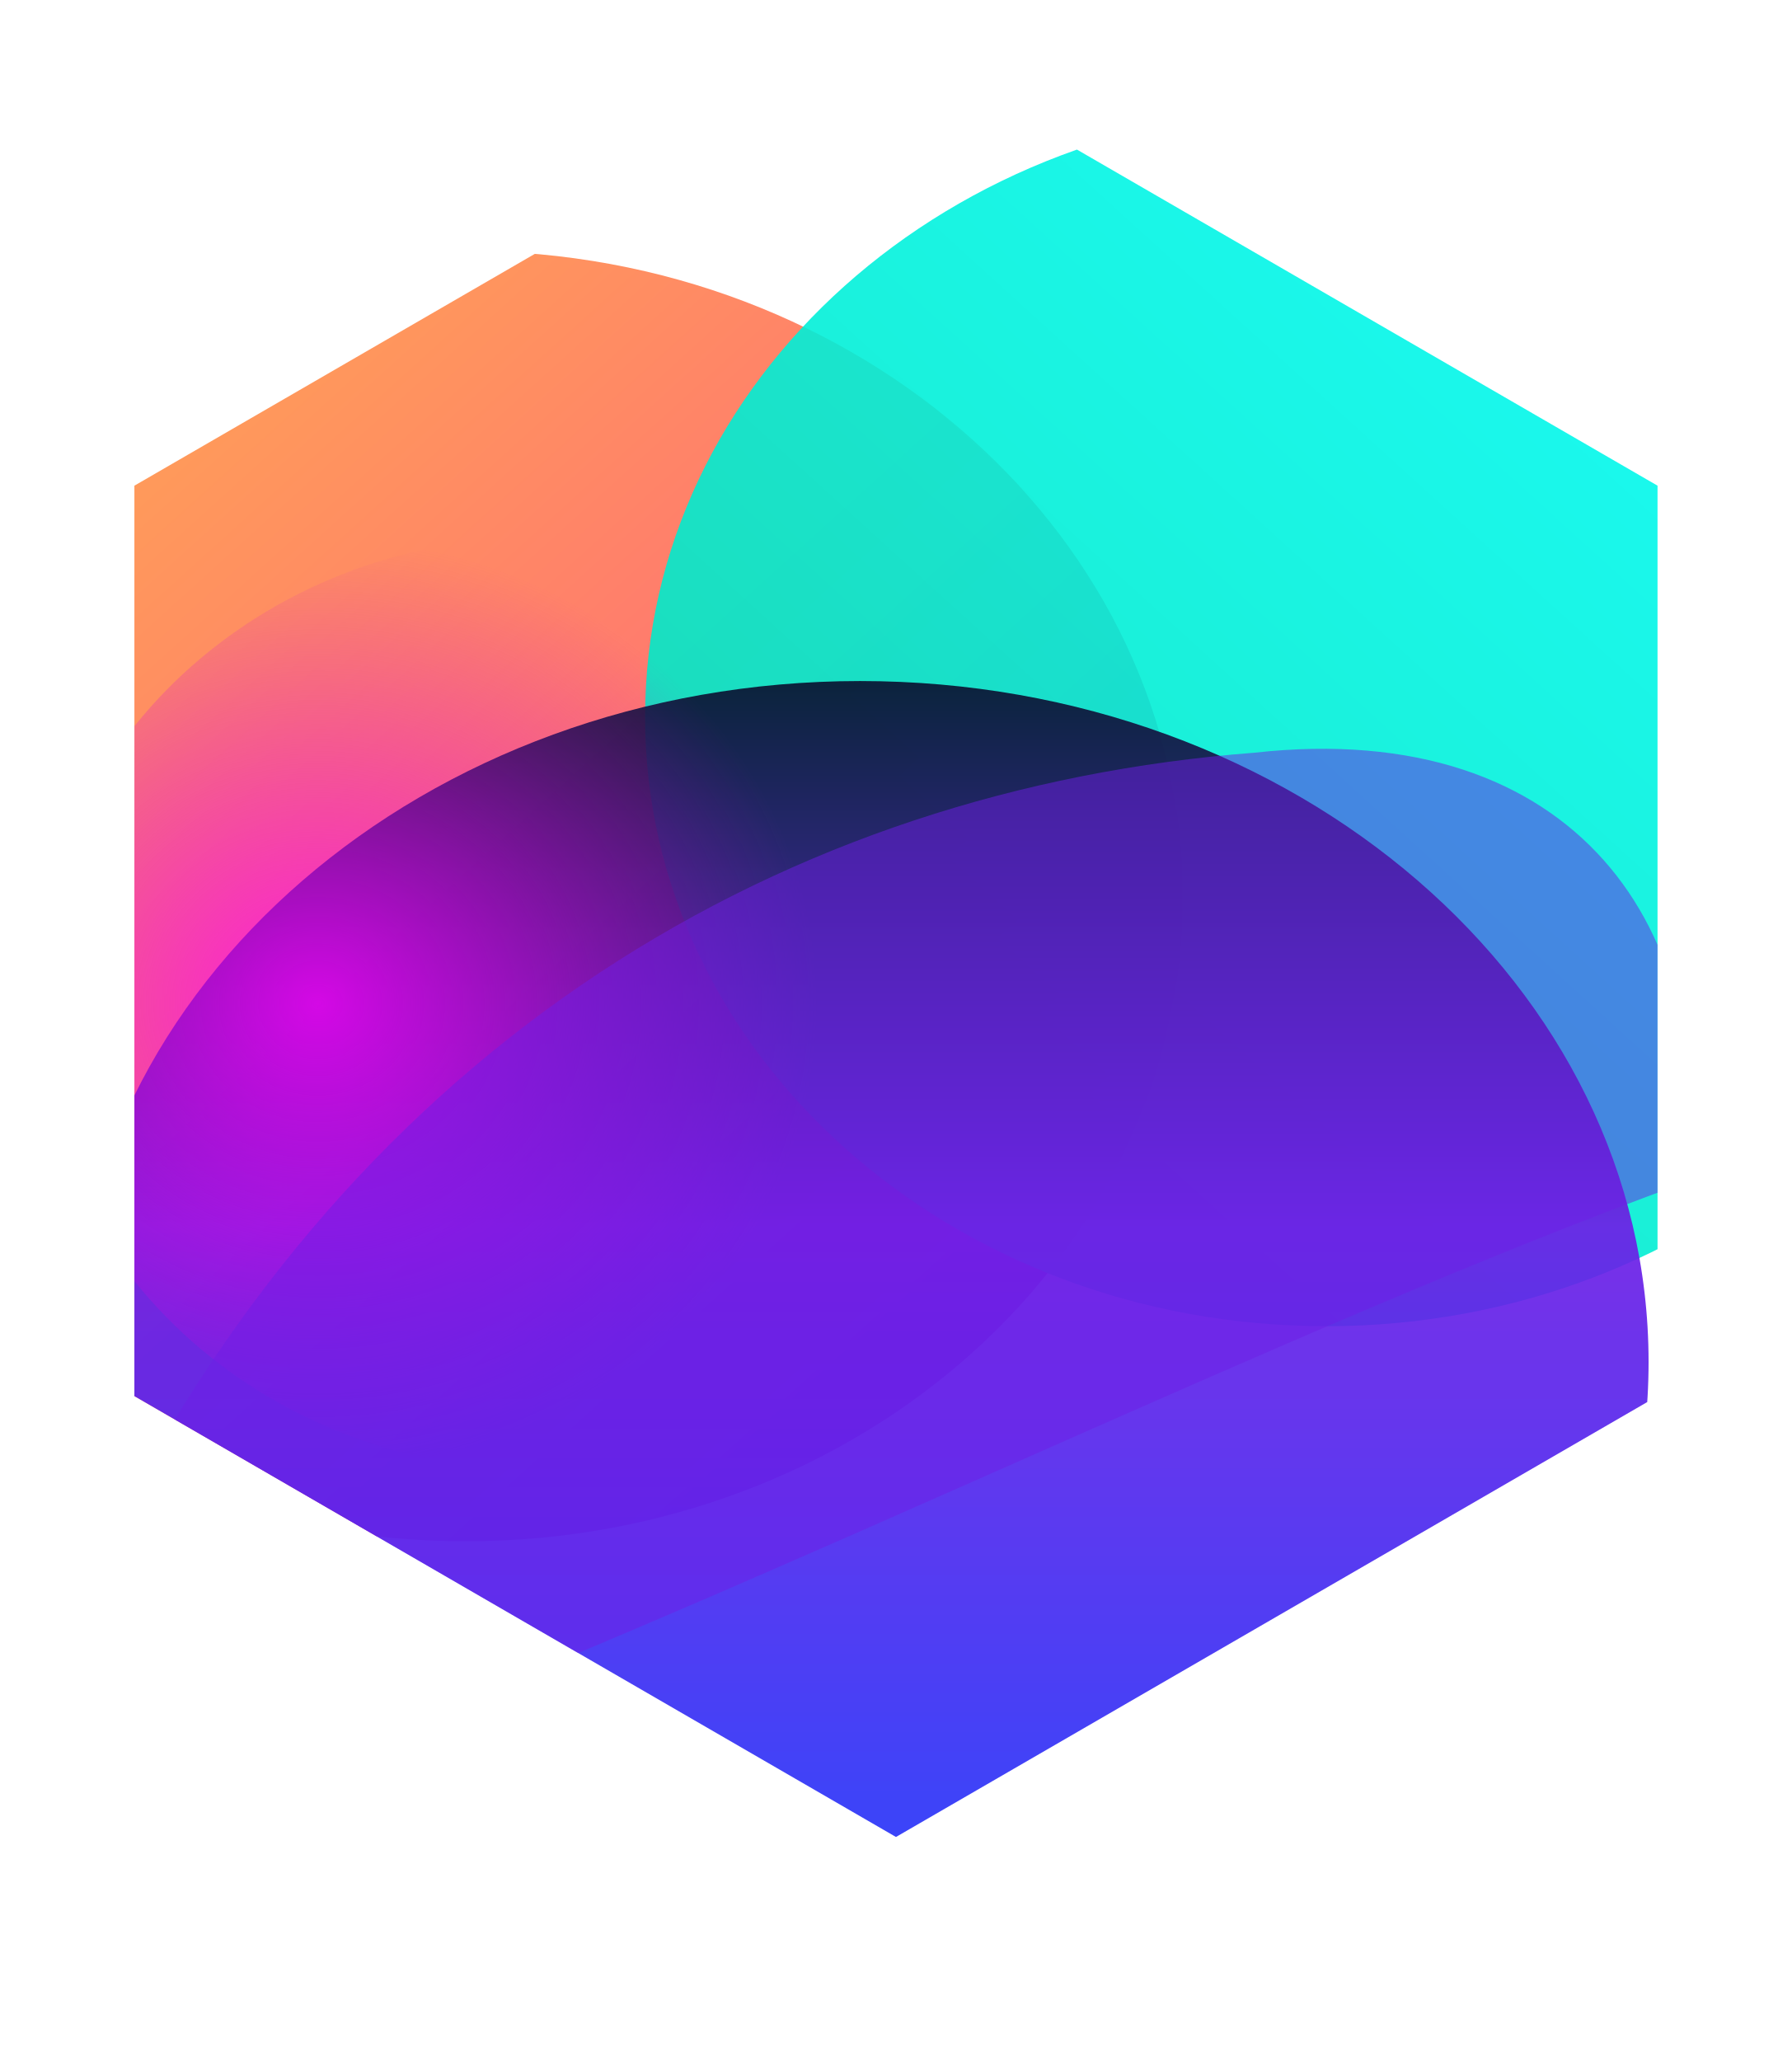
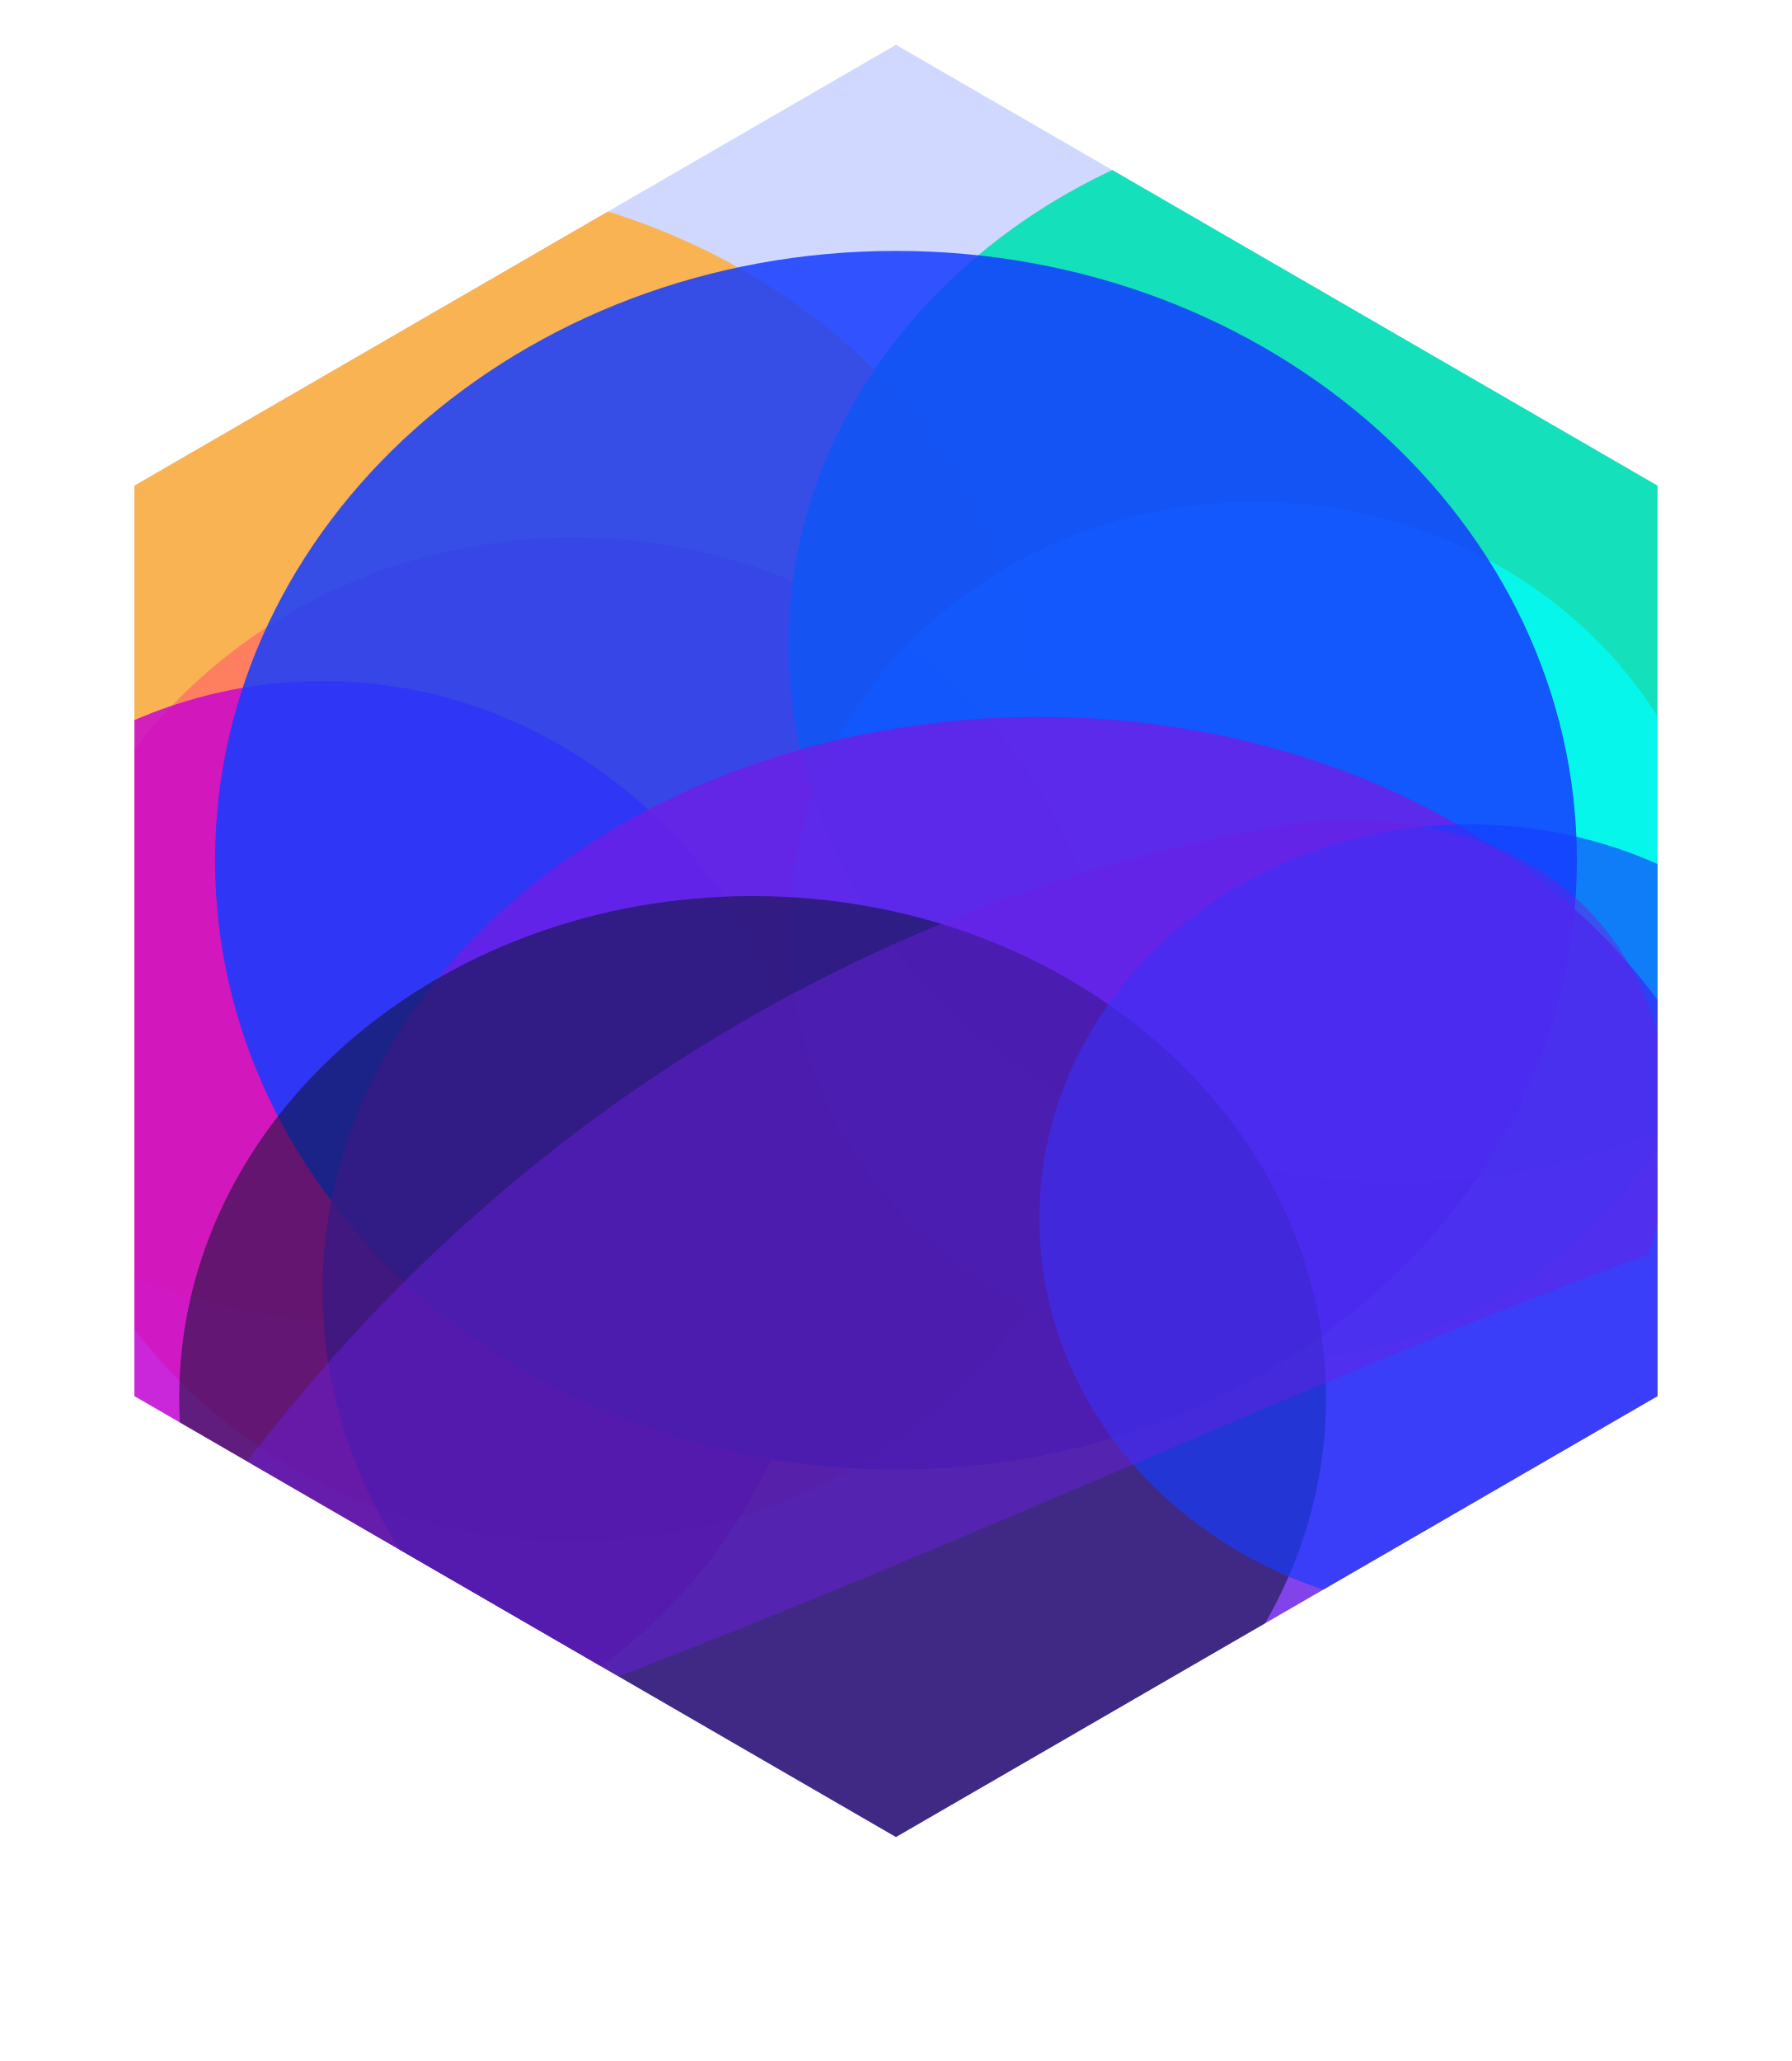
<svg xmlns="http://www.w3.org/2000/svg" width="100" height="115" viewBox="0 0 100 115" fill="none">
  <defs>
    <clipPath id="hex">
      <path d="M50 2.5 92.5 27.1V77.9L50 102.5 7.5 77.9V27.1L50 2.5Z" />
    </clipPath>
-     <linearGradient id="w" x1="0" y1="0" x2="1" y2="1">
-       <stop stop-color="#FFAF3C" />
-       <stop offset="0.5" stop-color="#FF6E64" />
-       <stop offset="1" stop-color="#C800D2" />
-     </linearGradient>
-     <linearGradient id="c" x1="1" y1="0" x2="0" y2="1">
-       <stop stop-color="#00FFFF" />
-       <stop offset="1" stop-color="#00E1B4" />
-     </linearGradient>
-     <linearGradient id="d" x1="0.5" y1="1" x2="0.5" y2="0">
-       <stop stop-color="#143CFF" />
-       <stop offset="0.6" stop-color="#6E1EE6" />
-       <stop offset="1" stop-color="#0A1432" />
-     </linearGradient>
-     <radialGradient id="p" cx="28%" cy="50%" r="50%">
-       <stop stop-color="#FF00FF" stop-opacity="0.75" />
-       <stop offset="1" stop-color="#C800D2" stop-opacity="0" />
-     </radialGradient>
  </defs>
  <g clip-path="url(#hex)">
-     <ellipse cx="26" cy="50" rx="40" ry="36" fill="url(#w)" fill-opacity="0.93" />
-     <ellipse cx="74" cy="40" rx="38" ry="34" fill="url(#c)" fill-opacity="0.9" />
-     <ellipse cx="48" cy="76" rx="44" ry="38" fill="url(#d)" fill-opacity="0.92" />
-     <ellipse cx="30" cy="56" rx="28" ry="26" fill="url(#p)" />
-     <path d="M6 86C20 58 44 44 70 42C88 40 96 52 94 66C72 74 44 88 18 98C8 90 4 88 6 86Z" fill="#6E1EE6" fill-opacity="0.5" />
+     <rect width="100" height="115" fill="#143CFF" fill-opacity="0.2" />
+     <ellipse cx="22" cy="42" rx="36" ry="32" fill="#FFAF3C" fill-opacity="0.88" />
+     <ellipse cx="32" cy="58" rx="30" ry="28" fill="#FF6E64" fill-opacity="0.75" />
+     <ellipse cx="18" cy="68" rx="28" ry="30" fill="#C800D2" fill-opacity="0.82" />
+     <ellipse cx="78" cy="36" rx="34" ry="30" fill="#00E1B4" fill-opacity="0.9" />
+     <ellipse cx="70" cy="52" rx="26" ry="24" fill="#00FFFF" fill-opacity="0.7" />
+     <ellipse cx="50" cy="48" rx="38" ry="34" fill="#143CFF" fill-opacity="0.85" />
+     <ellipse cx="58" cy="72" rx="40" ry="32" fill="#6E1EE6" fill-opacity="0.8" />
+     <ellipse cx="42" cy="78" rx="32" ry="28" fill="#0A1432" fill-opacity="0.55" />
+     <ellipse cx="82" cy="68" rx="24" ry="22" fill="#143CFF" fill-opacity="0.65" />
+     <path d="M8 90C24 64 48 50 72 46C90 44 96 58 92 70C70 78 42 92 16 100C6 92 4 94 8 90Z" fill="#6E1EE6" fill-opacity="0.45" />
  </g>
</svg>
